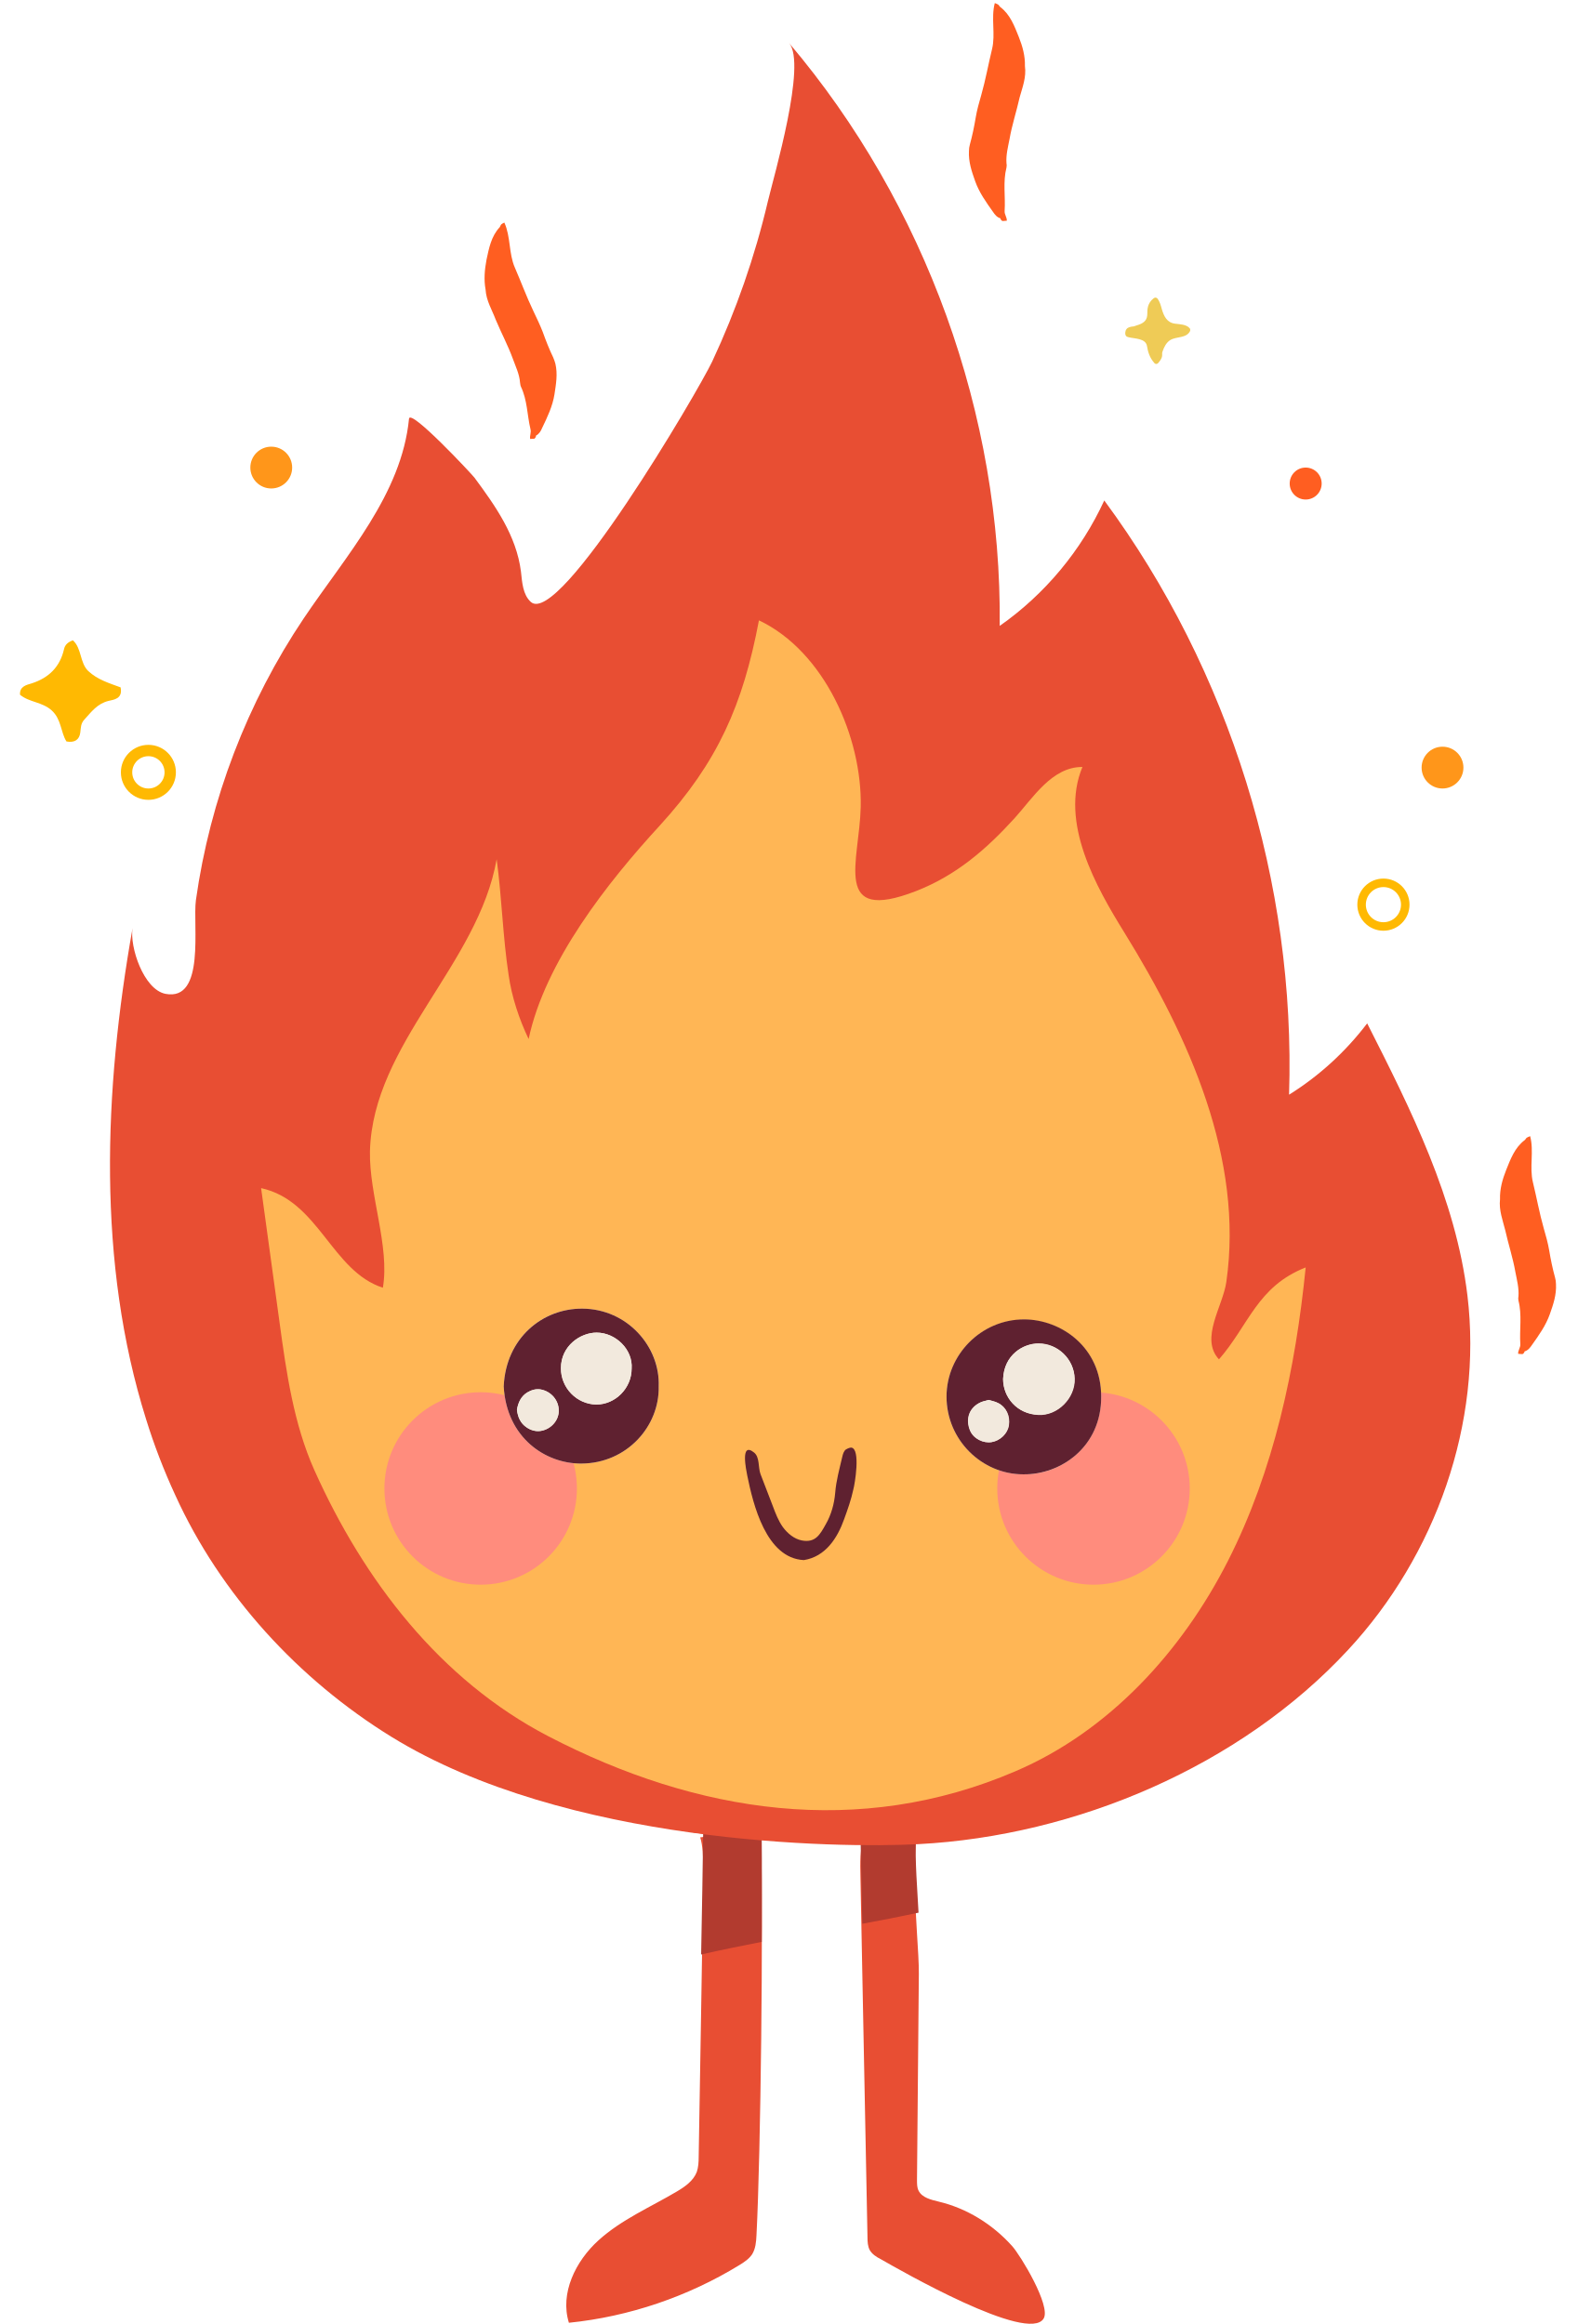
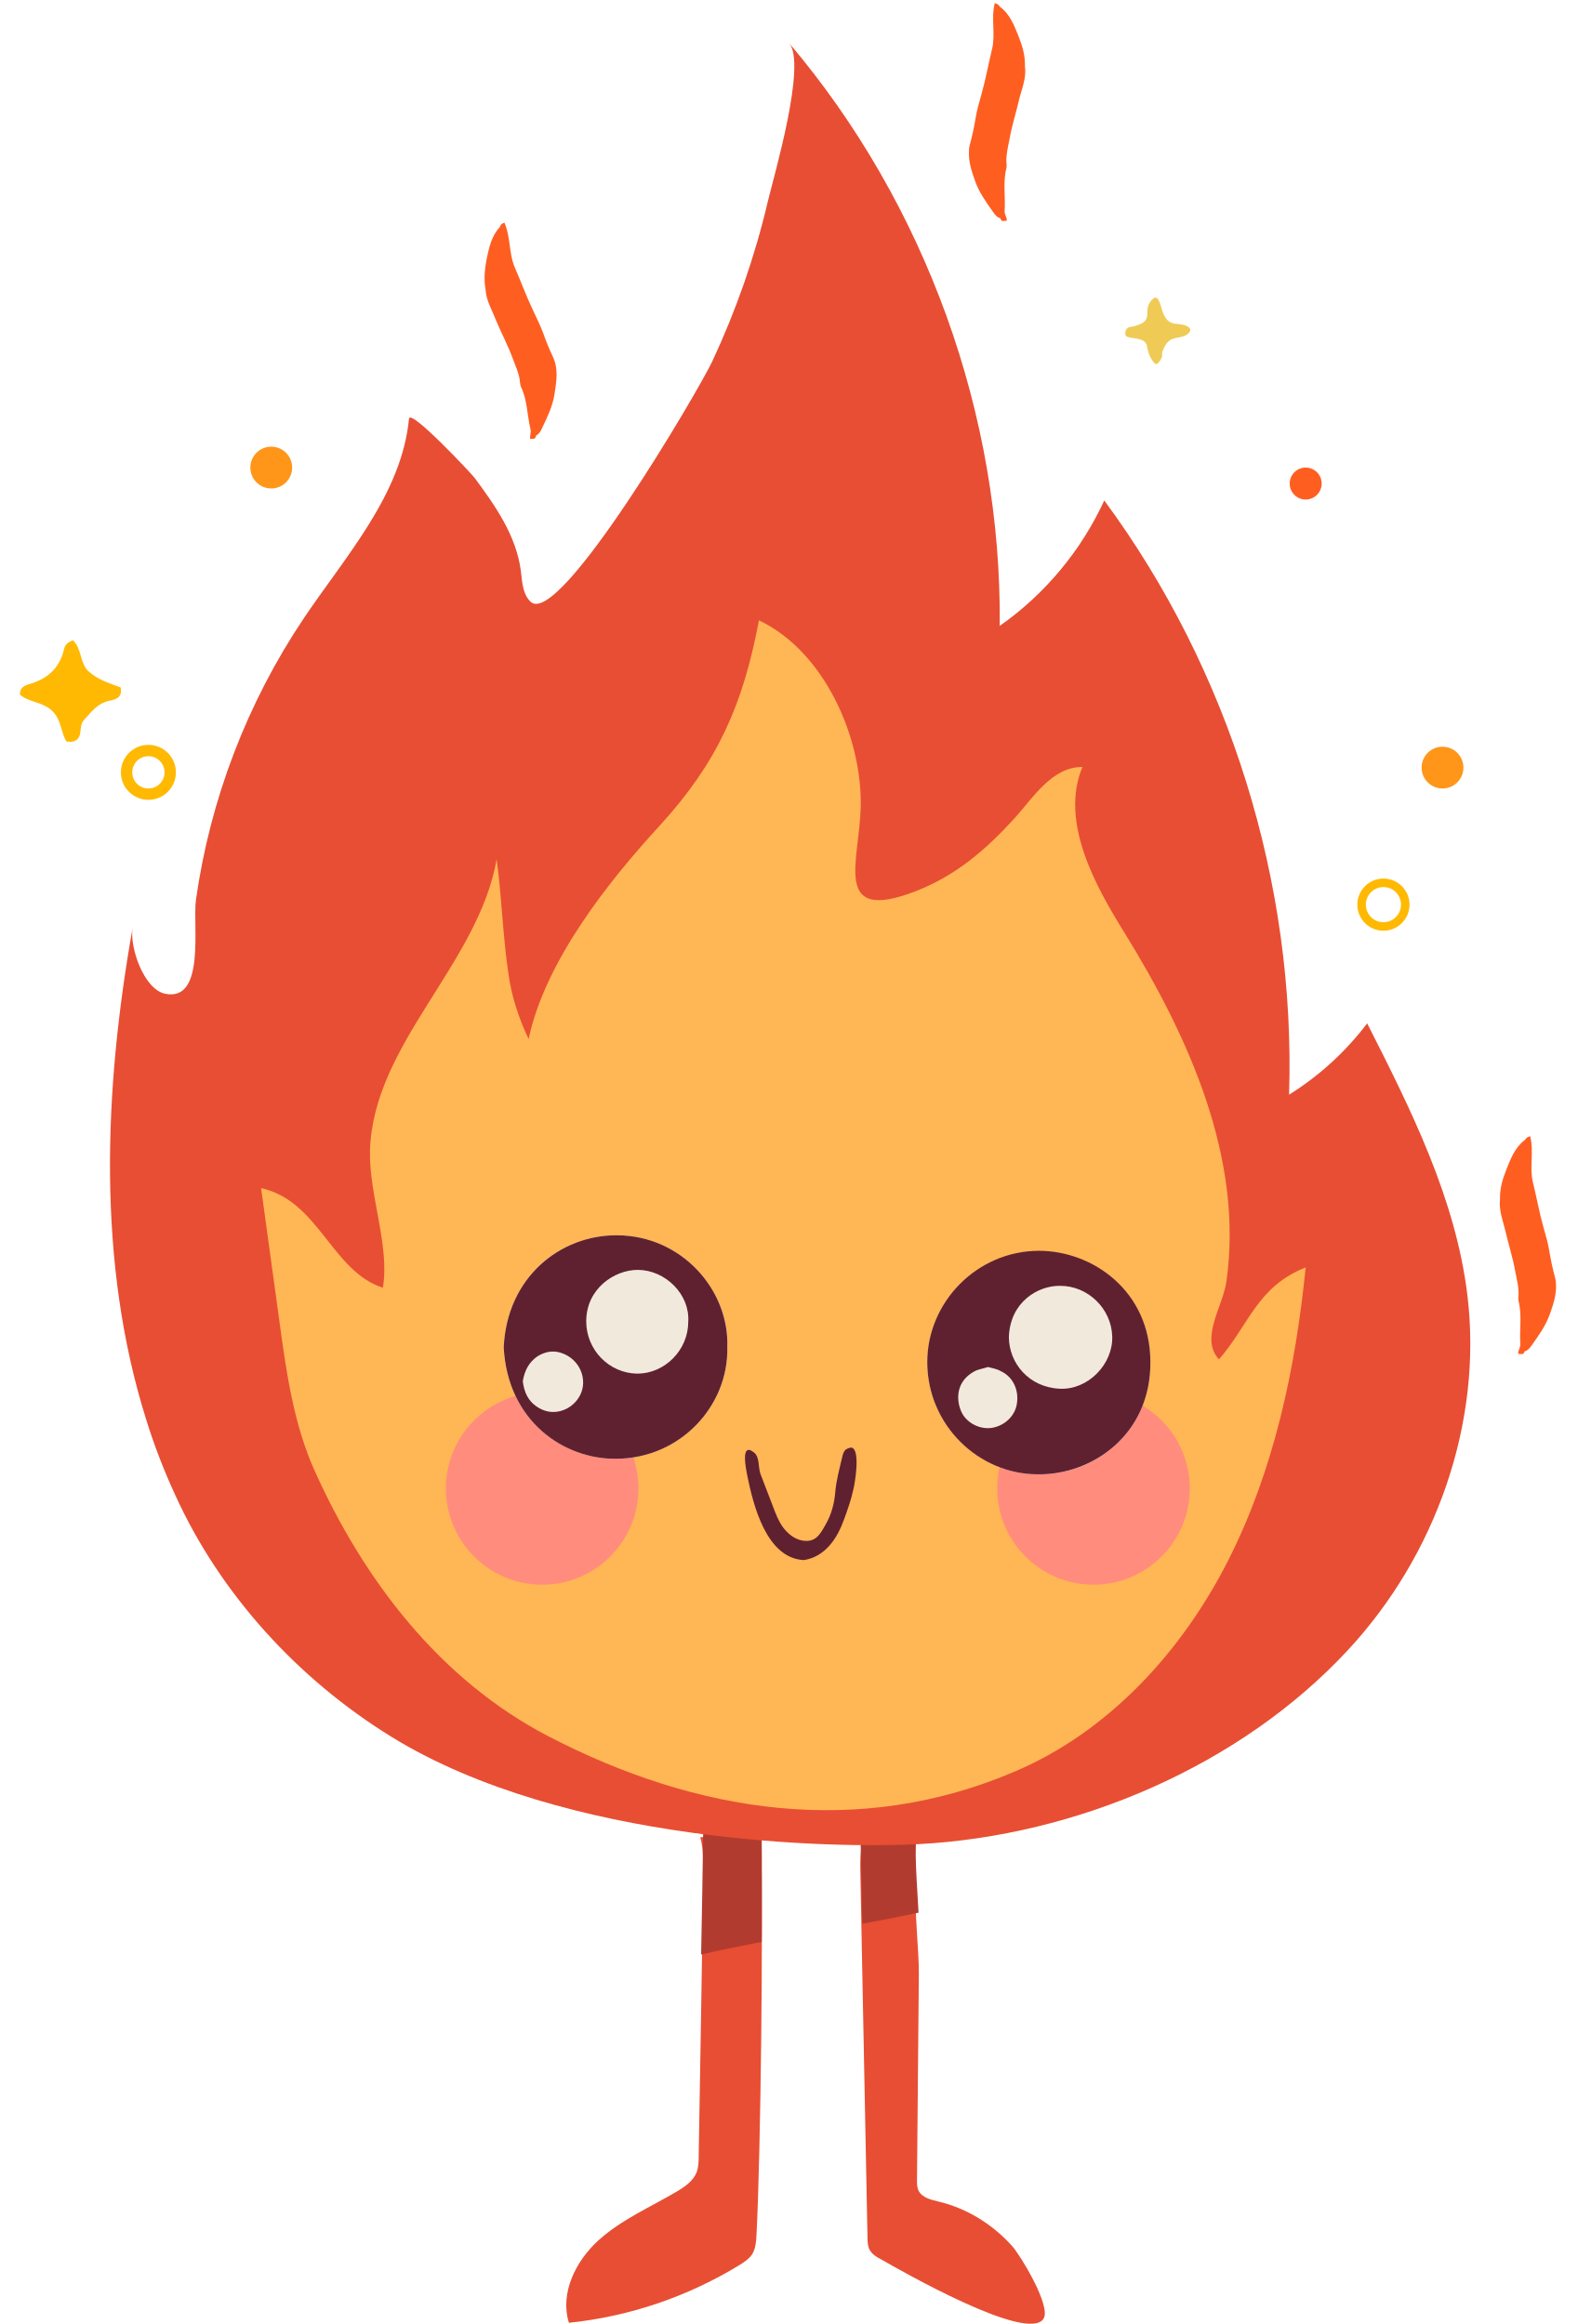
- <svg xmlns="http://www.w3.org/2000/svg" viewBox="283.5 162 513 756" fill="none" overflow="visible" width="513px" height="756px">
-   <g id="Master/Pau Barbaro/Happy Flame">
-     <path id="Vector" d="M617.412 695.099C613.112 690.399 607.612 686.399 602.212 683.099C586.912 673.699 570.312 665.799 552.612 662.699C534.912 659.599 515.912 661.299 500.212 669.999C484.512 678.699 472.512 694.899 471.112 712.899C469.612 733.499 484.312 756.699 506.312 756.899C507.512 756.899 508.412 757.399 509.012 758.099C509.712 758.199 510.412 758.299 511.112 758.399C512.612 758.699 514.212 758.799 515.712 758.999C514.212 759.299 512.712 759.499 511.212 759.699C512.012 762.299 512.212 765.699 512.212 770.299C511.812 801.399 511.212 832.599 510.712 863.699C510.712 865.299 510.612 866.999 510.112 868.499C509.012 871.399 506.312 873.3 503.612 874.9C495.012 880 485.612 883.999 478.112 890.799C470.712 897.499 465.512 907.999 468.512 917.599C488.112 915.599 507.212 909.099 524.012 898.799C525.512 897.899 527.112 896.799 528.112 895.299C529.212 893.499 529.412 891.299 529.512 889.099C530.912 862.099 531.712 788.899 531.012 760.399C539.212 760.899 547.512 760.899 555.812 760.399C558.712 760.199 561.612 759.999 564.512 759.699C563.112 763.699 563.212 767.999 563.312 772.299C564.112 811.499 564.812 850.7 565.612 889.9C565.612 891.3 565.712 892.7 566.312 893.9C567.112 895.3 568.512 896.2 569.912 896.9C576.012 900.4 618.012 924.499 622.912 916.199C625.312 912.099 615.412 895.699 612.612 892.599C606.312 885.599 598.012 880.399 588.812 878.199C586.312 877.599 583.312 876.899 582.212 874.599C581.712 873.599 581.712 872.399 581.712 871.199C581.912 848.799 582.112 826.499 582.312 804.099C582.412 790.499 577.012 754.899 587.012 743.699C591.012 739.299 597.112 744.999 602.312 742.099C614.012 735.599 625.512 724.899 624.812 711.599C624.612 705.299 621.612 699.799 617.412 695.099Z" fill="#E84E33" />
-     <path id="Vector_2" d="M589.212 735.8C587.412 731 585.212 726.4 581.812 722.6C574.312 714.2 560.812 713 550.312 712.9C538.812 712.8 526.312 714.5 516.412 720.6C511.012 724 507.712 728.5 507.412 735.1C507.312 737.5 507.512 739.9 507.712 742.4C508.212 742.6 508.712 742.9 509.012 743.3C509.712 743.4 510.412 743.5 511.112 743.6C512.612 743.9 514.212 743.999 515.712 744.199C514.212 744.499 512.712 744.7 511.212 744.9C512.012 747.5 512.212 750.899 512.212 755.499C512.012 769.599 511.812 783.7 511.512 797.8C518.012 796.3 524.612 794.999 531.212 793.699C531.312 774.499 531.312 756.699 531.012 745.699C539.212 746.199 547.512 746.199 555.812 745.699C558.712 745.499 561.612 745.299 564.512 744.999C563.112 748.999 563.212 753.3 563.312 757.6C563.512 767.7 563.712 777.7 563.912 787.8C570.012 786.7 576.112 785.499 582.212 784.199C581.512 769.699 578.812 747.2 587.712 737.3C588.212 736.7 588.712 736.3 589.212 735.8Z" fill="#B23B2F" />
-     <path id="Vector_3" d="M760.713 583.4C756.913 552 742.413 523.1 728.113 494.9C721.113 504.1 712.513 512 702.713 518.1C704.913 449.4 683.413 380.1 642.613 324.8C635.113 341.1 623.313 355.3 608.613 365.6C609.313 297 584.513 228.4 540.113 176C545.913 182.8 535.213 219.1 533.213 227.5C529.013 245.4 522.913 262.9 515.113 279.6C510.513 289.3 465.413 366.2 456.113 357.8C453.513 355.4 453.312 351.5 452.912 347.9C451.412 336.2 444.613 326.6 437.813 317.4C436.813 316.1 416.913 294.8 416.513 298.2C414.113 322.8 396.113 342.6 382.313 363.1C363.913 390.5 351.813 422.1 347.213 454.8C346.113 462.9 350.413 487.8 337.313 485.3C330.213 483.9 325.612 470 326.612 463.9C317.212 516.8 315.013 572.8 331.013 623.7C333.613 632.1 336.813 640.4 340.513 648.4C355.213 680.7 380.513 708.3 410.813 727C467.613 762 555.813 763.3 582.213 761.9C633.413 759.2 686.812 736.6 721.912 698.7C750.412 668 765.713 624.9 760.713 583.4Z" fill="#E84E33" />
-     <path id="Vector_4" d="M708.112 574.3C692.312 580.5 689.612 593.1 679.912 604.2C673.612 597.4 681.212 586.9 682.312 579C688.012 539.1 670.312 499.6 649.112 465.3C640.012 450.6 628.012 429.5 635.512 411.5C625.612 411.4 619.312 421.7 613.412 428.2C604.112 438.4 594.412 446.8 581.312 451.9C553.912 462.5 563.012 442.2 563.412 424.5C563.912 401.9 551.612 373.9 530.312 363.8C525.112 391.3 516.912 409.9 498.112 430.5C481.012 449.1 460.712 474.9 455.412 500C452.312 493.5 449.912 486.3 448.912 479.2C447.012 466.8 446.712 454 445.012 441.5C439.012 475.8 404.712 501.6 403.812 536.5C403.512 550.7 410.312 567.5 408.012 580.9C391.312 575.5 387.212 552.6 368.412 548.5C370.412 563.1 372.412 577.6 374.412 592.2C376.612 608.4 379.012 625.2 385.712 640.2C401.812 676.1 426.612 708.5 461.812 726.8C510.312 752 562.912 760 613.712 738.2C644.112 725.2 667.812 699.3 682.812 669.8C697.812 640.3 704.812 607.2 708.112 574.3ZM371.612 548.8C371.712 549 371.812 549.2 371.612 548.8V548.8Z" fill="#FFB655" />
+ <svg xmlns="http://www.w3.org/2000/svg" width="100%" height="100%" viewBox="0 0 513 756" version="1.1" xml:space="preserve" style="fill-rule:evenodd;clip-rule:evenodd;stroke-linejoin:round;stroke-miterlimit:2;">
+   <g id="Master-Pau-Barbaro-Happy-Flame" transform="matrix(1,0,0,1,-283.5,-162)">
+     <path id="Vector" d="M617.412,695.099C613.112,690.399 607.612,686.399 602.212,683.099C586.912,673.699 570.312,665.799 552.612,662.699C534.912,659.599 515.912,661.299 500.212,669.999C484.512,678.699 472.512,694.899 471.112,712.899C469.612,733.499 484.312,756.699 506.312,756.899C507.512,756.899 508.412,757.399 509.012,758.099C509.712,758.199 510.412,758.299 511.112,758.399C512.612,758.699 514.212,758.799 515.712,758.999C514.212,759.299 512.712,759.499 511.212,759.699C512.012,762.299 512.212,765.699 512.212,770.299C511.812,801.399 511.212,832.599 510.712,863.699C510.712,865.299 510.612,866.999 510.112,868.499C509.012,871.399 506.312,873.3 503.612,874.9C495.012,880 485.612,883.999 478.112,890.799C470.712,897.499 465.512,907.999 468.512,917.599C488.112,915.599 507.212,909.099 524.012,898.799C525.512,897.899 527.112,896.799 528.112,895.299C529.212,893.499 529.412,891.299 529.512,889.099C530.912,862.099 531.712,788.899 531.012,760.399C539.212,760.899 547.512,760.899 555.812,760.399C558.712,760.199 561.612,759.999 564.512,759.699C563.112,763.699 563.212,767.999 563.312,772.299C564.112,811.499 564.812,850.7 565.612,889.9C565.612,891.3 565.712,892.7 566.312,893.9C567.112,895.3 568.512,896.2 569.912,896.9C576.012,900.4 618.012,924.499 622.912,916.199C625.312,912.099 615.412,895.699 612.612,892.599C606.312,885.599 598.012,880.399 588.812,878.199C586.312,877.599 583.312,876.899 582.212,874.599C581.712,873.599 581.712,872.399 581.712,871.199C581.912,848.799 582.112,826.499 582.312,804.099C582.412,790.499 577.012,754.899 587.012,743.699C591.012,739.299 597.112,744.999 602.312,742.099C614.012,735.599 625.512,724.899 624.812,711.599C624.612,705.299 621.612,699.799 617.412,695.099Z" style="fill:rgb(232,78,51);fill-rule:nonzero;" />
+     <path id="Vector_2" d="M589.212,735.8C587.412,731 585.212,726.4 581.812,722.6C574.312,714.2 560.812,713 550.312,712.9C538.812,712.8 526.312,714.5 516.412,720.6C511.012,724 507.712,728.5 507.412,735.1C507.312,737.5 507.512,739.9 507.712,742.4C508.212,742.6 508.712,742.9 509.012,743.3C509.712,743.4 510.412,743.5 511.112,743.6C512.612,743.9 514.212,743.999 515.712,744.199C514.212,744.499 512.712,744.7 511.212,744.9C512.012,747.5 512.212,750.899 512.212,755.499C512.012,769.599 511.812,783.7 511.512,797.8C518.012,796.3 524.612,794.999 531.212,793.699C531.312,774.499 531.312,756.699 531.012,745.699C539.212,746.199 547.512,746.199 555.812,745.699C558.712,745.499 561.612,745.299 564.512,744.999C563.112,748.999 563.212,753.3 563.312,757.6C563.512,767.7 563.712,777.7 563.912,787.8C570.012,786.7 576.112,785.499 582.212,784.199C581.512,769.699 578.812,747.2 587.712,737.3C588.212,736.7 588.712,736.3 589.212,735.8Z" style="fill:rgb(178,59,47);fill-rule:nonzero;" />
+     <path id="Vector_3" d="M760.713,583.4C756.913,552 742.413,523.1 728.113,494.9C721.113,504.1 712.513,512 702.713,518.1C704.913,449.4 683.413,380.1 642.613,324.8C635.113,341.1 623.313,355.3 608.613,365.6C609.313,297 584.513,228.4 540.113,176C545.913,182.8 535.213,219.1 533.213,227.5C529.013,245.4 522.913,262.9 515.113,279.6C510.513,289.3 465.413,366.2 456.113,357.8C453.513,355.4 453.312,351.5 452.912,347.9C451.412,336.2 444.613,326.6 437.813,317.4C436.813,316.1 416.913,294.8 416.513,298.2C414.113,322.8 396.113,342.6 382.313,363.1C363.913,390.5 351.813,422.1 347.213,454.8C346.113,462.9 350.413,487.8 337.313,485.3C330.213,483.9 325.612,470 326.612,463.9C317.212,516.8 315.013,572.8 331.013,623.7C333.613,632.1 336.813,640.4 340.513,648.4C355.213,680.7 380.513,708.3 410.813,727C467.613,762 555.813,763.3 582.213,761.9C633.413,759.2 686.812,736.6 721.912,698.7C750.412,668 765.713,624.9 760.713,583.4Z" style="fill:rgb(232,78,51);fill-rule:nonzero;" />
+     <path id="Vector_4" d="M708.112,574.3C692.312,580.5 689.612,593.1 679.912,604.2C673.612,597.4 681.212,586.9 682.312,579C688.012,539.1 670.312,499.6 649.112,465.3C640.012,450.6 628.012,429.5 635.512,411.5C625.612,411.4 619.312,421.7 613.412,428.2C604.112,438.4 594.412,446.8 581.312,451.9C553.912,462.5 563.012,442.2 563.412,424.5C563.912,401.9 551.612,373.9 530.312,363.8C525.112,391.3 516.912,409.9 498.112,430.5C481.012,449.1 460.712,474.9 455.412,500C452.312,493.5 449.912,486.3 448.912,479.2C447.012,466.8 446.712,454 445.012,441.5C439.012,475.8 404.712,501.6 403.812,536.5C403.512,550.7 410.312,567.5 408.012,580.9C391.312,575.5 387.212,552.6 368.412,548.5C370.412,563.1 372.412,577.6 374.412,592.2C376.612,608.4 379.012,625.2 385.712,640.2C401.812,676.1 426.612,708.5 461.812,726.8C510.312,752 562.912,760 613.712,738.2C644.112,725.2 667.812,699.3 682.812,669.8C697.812,640.3 704.812,607.2 708.112,574.3ZM371.612,548.8C371.712,549 371.812,549.2 371.612,548.8Z" style="fill:rgb(255,182,85);fill-rule:nonzero;" />
    <g id="Group">
-       <path id="Vector_5" d="M639.112 677.5C656.399 677.5 670.412 663.486 670.412 646.2C670.412 628.913 656.399 614.9 639.112 614.9C621.826 614.9 607.812 628.913 607.812 646.2C607.812 663.486 621.826 677.5 639.112 677.5Z" fill="#FF8C7D" />
-       <path id="Vector_6" d="M439.812 677.5C457.099 677.5 471.112 663.486 471.112 646.2C471.112 628.913 457.099 614.9 439.812 614.9C422.526 614.9 408.512 628.913 408.512 646.2C408.512 663.486 422.526 677.5 439.812 677.5Z" fill="#FF8C7D" />
-       <path id="Vector_7" d="M616.812 183.5C616.912 180.2 616.012 177 614.812 174C613.412 170.5 612.012 166.7 608.812 164.3C608.512 164.1 608.412 163.7 608.112 163.5C607.812 163.3 607.512 163.2 607.012 163C605.712 167.9 607.312 173.1 606.112 178C604.912 182.9 604.012 188 602.612 192.9C601.912 195.3 601.212 197.8 600.812 200.2C600.312 203.2 599.712 206.1 598.912 209C598.712 209.7 598.612 210.4 598.612 211.1C598.412 214.6 599.512 217.8 600.612 220.9C601.912 224.6 604.212 227.8 606.412 230.9C607.012 231.8 607.712 232.7 608.812 233C608.912 233.4 609.112 233.7 609.512 233.9C610.012 233.9 610.512 233.8 610.912 233.8C611.012 232.7 610.112 231.8 610.212 230.6C610.512 225.9 609.612 221.2 610.812 216.5C610.912 216 610.912 215.5 610.812 215.1C610.612 212.4 611.312 209.8 611.812 207.2C612.612 202.6 614.112 198.1 615.112 193.6C616.012 190.4 617.312 187.1 616.812 183.5Z" fill="#FF5E21" />
-       <path id="Vector_8" d="M616.212 641.6C628.312 641.9 641.612 632.7 641.612 616.4C641.612 600.4 628.612 591.3 616.512 591.3C602.412 591.3 591.312 602.9 591.312 616.4C591.312 630.4 602.912 641.6 616.212 641.6Z" fill="#F2E9DD" />
-       <path id="Vector_9" d="M497.712 613C498.312 600.2 487.512 587.8 472.912 587.7C460.012 587.6 448.012 597.1 447.312 613C448.212 629.7 460.912 638.2 472.612 638.1C487.412 638 498.012 625.9 497.712 613Z" fill="#F2E9DD" />
-       <path id="Vector_10" d="M616.212 641.6C602.912 641.6 591.312 630.5 591.312 616.3C591.312 602.8 602.512 591.2 616.512 591.2C628.612 591.2 641.612 600.3 641.612 616.3C641.712 632.7 628.412 641.8 616.212 641.6ZM609.712 610.6C609.712 616.5 614.212 622 621.212 622.3C627.512 622.6 633.212 616.8 633.012 610.5C632.812 604.2 627.512 599.1 621.312 599.1C616.312 599 610.012 602.7 609.712 610.6ZM605.012 617.4C603.812 617.8 602.812 617.9 601.912 618.4C598.212 620.4 597.612 624.1 598.912 627.3C600.012 630 603.212 631.6 606.012 631.1C608.812 630.6 611.112 628.4 611.512 625.7C612.012 622.7 610.712 619.7 608.012 618.4C607.212 617.9 606.212 617.7 605.012 617.4Z" fill="#5F2130" />
-       <path id="Vector_11" d="M497.712 613C498.012 625.9 487.412 638 472.612 638.1C460.912 638.2 448.212 629.7 447.312 613C448.012 597.2 460.012 587.6 472.912 587.7C487.512 587.8 498.212 600.1 497.712 613ZM488.912 607.2C489.312 601 483.712 595.5 477.512 595.5C472.312 595.5 465.912 599.7 465.912 607.1C465.912 613.5 471.012 618.8 477.412 618.9C483.612 618.9 488.912 613.6 488.912 607.2ZM451.612 620.6C451.912 623.1 452.812 625 454.712 626.3C456.012 627.2 457.512 627.7 459.212 627.5C462.512 627.1 465.112 624.3 465.212 621.1C465.312 617.7 462.912 614.7 459.412 614C457.712 613.7 456.212 614.2 454.912 615C453.012 616.3 452.012 618.2 451.612 620.6Z" fill="#5F2130" />
-       <path id="Vector_12" d="M609.712 610.6C610.012 602.7 616.312 599 621.212 599C627.512 599 632.812 604.1 632.912 610.4C633.112 616.7 627.412 622.5 621.112 622.2C614.212 622 609.712 616.5 609.712 610.6Z" fill="#F2E9DD" />
-       <path id="Vector_13" d="M605.012 617.4C606.212 617.8 607.212 618 608.112 618.4C610.712 619.7 612.112 622.6 611.612 625.7C611.212 628.3 608.812 630.6 606.112 631.1C603.312 631.6 600.112 630 599.012 627.3C597.712 624.1 598.312 620.4 602.012 618.4C602.812 617.9 603.812 617.7 605.012 617.4Z" fill="#F2E9DD" />
-       <path id="Vector_14" d="M488.912 607.2C488.912 613.6 483.612 618.9 477.412 618.9C471.112 618.8 465.912 613.5 465.912 607.1C465.912 599.8 472.312 595.5 477.512 595.5C483.712 595.5 489.412 601 488.912 607.2Z" fill="#F2E9DD" />
-       <path id="Vector_15" d="M451.612 620.6C452.012 618.2 452.912 616.2 454.912 615C456.312 614.2 457.812 613.7 459.412 614C462.912 614.7 465.312 617.7 465.212 621.1C465.112 624.3 462.412 627 459.212 627.5C457.512 627.7 456.012 627.2 454.712 626.3C452.812 625 451.912 623.1 451.612 620.6Z" fill="#F2E9DD" />
-       <path id="Vector_16" d="M752.612 418.5C756.368 418.5 759.412 415.456 759.412 411.7C759.412 407.945 756.368 404.9 752.612 404.9C748.857 404.9 745.812 407.945 745.812 411.7C745.812 415.456 748.857 418.5 752.612 418.5Z" fill="#FF961A" />
+       <path id="Vector_5" d="M639.112,677.5C656.399,677.5 670.412,663.486 670.412,646.2C670.412,628.913 656.399,614.9 639.112,614.9C621.826,614.9 607.812,628.913 607.812,646.2C607.812,663.486 621.826,677.5 639.112,677.5Z" style="fill:rgb(255,140,125);fill-rule:nonzero;" />
+       <g id="Vector_6" transform="matrix(1,0,0,1,20,0)">
+         <path d="M439.812,677.5C457.099,677.5 471.112,663.486 471.112,646.2C471.112,628.913 457.099,614.9 439.812,614.9C422.526,614.9 408.512,628.913 408.512,646.2C408.512,663.486 422.526,677.5 439.812,677.5Z" style="fill:rgb(255,140,125);fill-rule:nonzero;" />
+       </g>
+       <g id="Vector_8" transform="matrix(1.442613,0,0,1.442613,-267.9862,-283.9838)">
+         <path d="M616.212,641.6C628.312,641.9 641.612,632.7 641.612,616.4C641.612,600.4 628.612,591.3 616.512,591.3C602.412,591.3 591.312,602.9 591.312,616.4C591.312,630.4 602.912,641.6 616.212,641.6Z" style="fill:rgb(242,233,221);fill-rule:nonzero;" />
+       </g>
+       <g id="Vector_10" transform="matrix(1.442613,0,0,1.442613,-267.9862,-283.9838)">
+         <path d="M616.212,641.6C602.912,641.6 591.312,630.5 591.312,616.3C591.312,602.8 602.512,591.2 616.512,591.2C628.612,591.2 641.612,600.3 641.612,616.3C641.712,632.7 628.412,641.8 616.212,641.6ZM609.712,610.6C609.712,616.5 614.212,622 621.212,622.3C627.512,622.6 633.212,616.8 633.012,610.5C632.812,604.2 627.512,599.1 621.312,599.1C616.312,599 610.012,602.7 609.712,610.6ZM605.012,617.4C603.812,617.8 602.812,617.9 601.912,618.4C598.212,620.4 597.612,624.1 598.912,627.3C600.012,630 603.212,631.6 606.012,631.1C608.812,630.6 611.112,628.4 611.512,625.7C612.012,622.7 610.712,619.7 608.012,618.4C607.212,617.9 606.212,617.7 605.012,617.4Z" style="fill:rgb(95,33,48);fill-rule:nonzero;" />
+       </g>
+       <g id="Vector_9" transform="matrix(1.442613,0,0,1.442613,-197.9862,-283.9838)">
+         <path d="M497.712,613C498.312,600.2 487.512,587.8 472.912,587.7C460.012,587.6 448.012,597.1 447.312,613C448.212,629.7 460.912,638.2 472.612,638.1C487.412,638 498.012,625.9 497.712,613Z" style="fill:rgb(242,233,221);fill-rule:nonzero;" />
+       </g>
+       <g id="Vector_11" transform="matrix(1.442613,0,0,1.442613,-197.9862,-283.9838)">
+         <path d="M497.712,613C498.012,625.9 487.412,638 472.612,638.1C460.912,638.2 448.212,629.7 447.312,613C448.012,597.2 460.012,587.6 472.912,587.7C487.512,587.8 498.212,600.1 497.712,613ZM488.912,607.2C489.312,601 483.712,595.5 477.512,595.5C472.312,595.5 465.912,599.7 465.912,607.1C465.912,613.5 471.012,618.8 477.412,618.9C483.612,618.9 488.912,613.6 488.912,607.2ZM451.612,620.6C451.912,623.1 452.812,625 454.712,626.3C456.012,627.2 457.512,627.7 459.212,627.5C462.512,627.1 465.112,624.3 465.212,621.1C465.312,617.7 462.912,614.7 459.412,614C457.712,613.7 456.212,614.2 454.912,615C453.012,616.3 452.012,618.2 451.612,620.6Z" style="fill:rgb(95,33,48);fill-rule:nonzero;" />
+       </g>
    </g>
-     <path id="Vector_17" d="M771.312 552.1C771.212 548.8 772.112 545.6 773.312 542.6C774.712 539.1 776.112 535.3 779.312 532.9C779.612 532.7 779.712 532.3 780.012 532.1C780.312 531.9 780.612 531.8 781.112 531.6C782.412 536.5 780.812 541.7 782.012 546.6C783.212 551.5 784.112 556.6 785.512 561.5C786.212 563.9 786.912 566.4 787.312 568.8C787.812 571.8 788.412 574.7 789.212 577.6C789.412 578.3 789.512 579 789.512 579.7C789.712 583.2 788.612 586.4 787.512 589.5C786.212 593.2 783.912 596.4 781.712 599.5C781.112 600.4 780.412 601.3 779.312 601.6C779.212 602 779.012 602.3 778.612 602.5C778.112 602.5 777.612 602.4 777.212 602.4C777.112 601.3 778.012 600.4 777.912 599.2C777.612 594.5 778.512 589.8 777.312 585.1C777.212 584.6 777.212 584.1 777.312 583.7C777.512 581 776.812 578.4 776.312 575.8C775.512 571.2 774.012 566.7 773.012 562.2C772.212 559 770.912 555.7 771.312 552.1Z" fill="#FF5E21" />
-     <path id="Vector_18" d="M371.712 320.9C375.468 320.9 378.512 317.855 378.512 314.1C378.512 310.344 375.468 307.3 371.712 307.3C367.957 307.3 364.912 310.344 364.912 314.1C364.912 317.855 367.957 320.9 371.712 320.9Z" fill="#FF961A" />
-     <path id="Vector_19" d="M441.412 256.199C440.812 252.999 441.112 249.699 441.712 246.499C442.512 242.799 443.212 238.899 446.012 235.899C446.212 235.599 446.312 235.199 446.512 234.999C446.712 234.799 447.112 234.599 447.512 234.399C449.612 238.999 448.912 244.399 450.912 248.999C452.912 253.599 454.712 258.499 456.912 263.099C458.012 265.399 459.112 267.699 460.012 269.999C461.012 272.799 462.112 275.599 463.412 278.299C463.712 278.999 463.912 279.599 464.112 280.299C464.912 283.699 464.312 286.999 463.812 290.299C463.212 294.099 461.512 297.699 459.812 301.199C459.412 302.199 458.812 303.199 457.812 303.699C457.812 304.099 457.612 304.399 457.312 304.699C456.812 304.699 456.312 304.799 455.912 304.799C455.712 303.699 456.312 302.699 456.012 301.599C454.912 296.999 455.012 292.199 452.912 287.799C452.712 287.399 452.712 286.899 452.612 286.399C452.412 283.699 451.212 281.299 450.312 278.799C448.712 274.399 446.512 270.299 444.712 265.999C443.512 262.799 441.612 259.799 441.412 256.199Z" fill="#FF5E21" />
+     <path id="Vector_7" d="M616.812,183.5C616.912,180.2 616.012,177 614.812,174C613.412,170.5 612.012,166.7 608.812,164.3C608.512,164.1 608.412,163.7 608.112,163.5C607.812,163.3 607.512,163.2 607.012,163C605.712,167.9 607.312,173.1 606.112,178C604.912,182.9 604.012,188 602.612,192.9C601.912,195.3 601.212,197.8 600.812,200.2C600.312,203.2 599.712,206.1 598.912,209C598.712,209.7 598.612,210.4 598.612,211.1C598.412,214.6 599.512,217.8 600.612,220.9C601.912,224.6 604.212,227.8 606.412,230.9C607.012,231.8 607.712,232.7 608.812,233C608.912,233.4 609.112,233.7 609.512,233.9C610.012,233.9 610.512,233.8 610.912,233.8C611.012,232.7 610.112,231.8 610.212,230.6C610.512,225.9 609.612,221.2 610.812,216.5C610.912,216 610.912,215.5 610.812,215.1C610.612,212.4 611.312,209.8 611.812,207.2C612.612,202.6 614.112,198.1 615.112,193.6C616.012,190.4 617.312,187.1 616.812,183.5Z" style="fill:rgb(255,94,33);fill-rule:nonzero;" />
+     <path id="Vector_16" d="M752.612,418.5C756.368,418.5 759.412,415.456 759.412,411.7C759.412,407.945 756.368,404.9 752.612,404.9C748.857,404.9 745.812,407.945 745.812,411.7C745.812,415.456 748.857,418.5 752.612,418.5Z" style="fill:rgb(255,150,26);fill-rule:nonzero;" />
+     <path id="Vector_17" d="M771.312,552.1C771.212,548.8 772.112,545.6 773.312,542.6C774.712,539.1 776.112,535.3 779.312,532.9C779.612,532.7 779.712,532.3 780.012,532.1C780.312,531.9 780.612,531.8 781.112,531.6C782.412,536.5 780.812,541.7 782.012,546.6C783.212,551.5 784.112,556.6 785.512,561.5C786.212,563.9 786.912,566.4 787.312,568.8C787.812,571.8 788.412,574.7 789.212,577.6C789.412,578.3 789.512,579 789.512,579.7C789.712,583.2 788.612,586.4 787.512,589.5C786.212,593.2 783.912,596.4 781.712,599.5C781.112,600.4 780.412,601.3 779.312,601.6C779.212,602 779.012,602.3 778.612,602.5C778.112,602.5 777.612,602.4 777.212,602.4C777.112,601.3 778.012,600.4 777.912,599.2C777.612,594.5 778.512,589.8 777.312,585.1C777.212,584.6 777.212,584.1 777.312,583.7C777.512,581 776.812,578.4 776.312,575.8C775.512,571.2 774.012,566.7 773.012,562.2C772.212,559 770.912,555.7 771.312,552.1Z" style="fill:rgb(255,94,33);fill-rule:nonzero;" />
+     <path id="Vector_18" d="M371.712,320.9C375.468,320.9 378.512,317.855 378.512,314.1C378.512,310.344 375.468,307.3 371.712,307.3C367.957,307.3 364.912,310.344 364.912,314.1C364.912,317.855 367.957,320.9 371.712,320.9Z" style="fill:rgb(255,150,26);fill-rule:nonzero;" />
+     <path id="Vector_19" d="M441.412,256.199C440.812,252.999 441.112,249.699 441.712,246.499C442.512,242.799 443.212,238.899 446.012,235.899C446.212,235.599 446.312,235.199 446.512,234.999C446.712,234.799 447.112,234.599 447.512,234.399C449.612,238.999 448.912,244.399 450.912,248.999C452.912,253.599 454.712,258.499 456.912,263.099C458.012,265.399 459.112,267.699 460.012,269.999C461.012,272.799 462.112,275.599 463.412,278.299C463.712,278.999 463.912,279.599 464.112,280.299C464.912,283.699 464.312,286.999 463.812,290.299C463.212,294.099 461.512,297.699 459.812,301.199C459.412,302.199 458.812,303.199 457.812,303.699C457.812,304.099 457.612,304.399 457.312,304.699C456.812,304.699 456.312,304.799 455.912,304.799C455.712,303.699 456.312,302.699 456.012,301.599C454.912,296.999 455.012,292.199 452.912,287.799C452.712,287.399 452.712,286.899 452.612,286.399C452.412,283.699 451.212,281.299 450.312,278.799C448.712,274.399 446.512,270.299 444.712,265.999C443.512,262.799 441.612,259.799 441.412,256.199Z" style="fill:rgb(255,94,33);fill-rule:nonzero;" />
    <g id="Group_2">
-       <path id="Vector_20" d="M667.512 268.7C665.912 267.7 663.912 268.1 663.012 267.5C660.112 265.2 660.812 262 659.012 259.7C657.412 260.9 657.312 262.5 657.312 264C657.312 266.3 656.112 267.7 654.012 268.4C653.512 268.6 653.012 268.8 652.512 269C651.412 269.2 649.712 268.9 650.412 271C650.812 271.1 651.212 271.2 651.512 271.3C651.712 271.3 652.012 271.2 652.212 271.1C652.712 271.1 653.112 271.2 653.512 271.4C653.812 271.5 654.212 271.6 654.612 271.7C656.112 272 657.112 272.8 657.412 274.4C657.712 276.2 658.212 277.9 659.612 279.5C660.712 278.3 660.712 277.1 660.712 275.9C661.412 274.8 661.412 273.4 662.512 272.3C663.512 272 664.712 271.6 665.912 271.3C667.212 270.8 668.812 271 669.612 269.5C668.912 268.6 668.212 268.6 667.512 268.7Z" fill="#EFCB56" />
-       <path id="Vector_21" d="M659.512 280.4C659.312 280.4 659.012 280.3 658.912 280.1C657.312 278.3 656.812 276.4 656.512 274.6C656.112 272 652.412 272.2 650.512 271.7C650.312 271.6 650.012 271.6 649.812 271.4C649.212 270.9 649.412 269.6 649.812 269.1C650.312 268.4 651.212 268.3 651.912 268.2C652.112 268.2 652.312 268.2 652.412 268.1L653.912 267.6C655.812 266.9 656.612 265.9 656.612 264C656.612 262.7 656.612 260.6 658.712 259C658.912 258.9 659.112 258.8 659.312 258.8C659.512 258.8 659.712 259 659.912 259.1C660.712 260.2 661.012 261.4 661.312 262.5C662.012 264.9 663.012 267 665.712 267.3C667.212 267.5 669.312 267.5 670.412 268.8C670.612 269.1 670.612 269.4 670.512 269.7C669.312 272.1 666.112 271.4 664.112 272.6C662.812 273.4 662.112 274.8 661.612 276.2C661.312 276.9 661.512 277.2 661.412 277.9C661.312 278.6 660.712 279.4 660.312 279.9C660.012 280.3 659.712 280.4 659.512 280.4ZM653.912 270.6C654.212 270.7 654.512 270.8 654.812 270.9C656.712 271.2 657.912 272.4 658.212 274.3C658.412 275.7 658.812 277 659.512 278.1C659.812 277.5 659.812 276.8 659.712 276C659.712 275.8 659.712 275.6 659.812 275.5C660.012 275.2 660.212 274.7 660.312 274.3C660.612 273.5 660.912 272.5 661.812 271.7C661.912 271.6 662.012 271.5 662.212 271.5L665.612 270.5C666.012 270.3 666.512 270.2 666.912 270.1C667.512 270 668.012 269.8 668.312 269.6C668.112 269.5 667.912 269.6 667.612 269.6C667.412 269.6 667.212 269.6 667.012 269.5C666.312 269 665.412 269 664.612 268.9C663.812 268.8 663.012 268.7 662.512 268.3C660.512 266.7 660.012 264.8 659.512 263.2C659.312 262.5 659.112 261.8 658.812 261.2C658.212 262 658.112 263 658.112 264.1C658.112 266.7 656.812 268.4 654.312 269.3L652.812 269.9H652.712C652.512 270 652.212 270 651.912 270C651.612 270 651.212 270.1 651.112 270.2C651.112 270.2 651.112 270.3 651.112 270.4C651.312 270.5 651.412 270.5 651.612 270.6C651.712 270.6 651.712 270.6 651.812 270.5C651.912 270.4 652.012 270.4 652.112 270.4C652.712 270.2 653.312 270.3 653.912 270.6Z" fill="#EFCB56" />
+       <path id="Vector_20" d="M667.512,268.7C665.912,267.7 663.912,268.1 663.012,267.5C660.112,265.2 660.812,262 659.012,259.7C657.412,260.9 657.312,262.5 657.312,264C657.312,266.3 656.112,267.7 654.012,268.4C653.512,268.6 653.012,268.8 652.512,269C651.412,269.2 649.712,268.9 650.412,271C650.812,271.1 651.212,271.2 651.512,271.3C651.712,271.3 652.012,271.2 652.212,271.1C652.712,271.1 653.112,271.2 653.512,271.4C653.812,271.5 654.212,271.6 654.612,271.7C656.112,272 657.112,272.8 657.412,274.4C657.712,276.2 658.212,277.9 659.612,279.5C660.712,278.3 660.712,277.1 660.712,275.9C661.412,274.8 661.412,273.4 662.512,272.3C663.512,272 664.712,271.6 665.912,271.3C667.212,270.8 668.812,271 669.612,269.5C668.912,268.6 668.212,268.6 667.512,268.7Z" style="fill:rgb(239,203,86);fill-rule:nonzero;" />
+       <path id="Vector_21" d="M659.512,280.4C659.312,280.4 659.012,280.3 658.912,280.1C657.312,278.3 656.812,276.4 656.512,274.6C656.112,272 652.412,272.2 650.512,271.7C650.312,271.6 650.012,271.6 649.812,271.4C649.212,270.9 649.412,269.6 649.812,269.1C650.312,268.4 651.212,268.3 651.912,268.2C652.112,268.2 652.312,268.2 652.412,268.1L653.912,267.6C655.812,266.9 656.612,265.9 656.612,264C656.612,262.7 656.612,260.6 658.712,259C658.912,258.9 659.112,258.8 659.312,258.8C659.512,258.8 659.712,259 659.912,259.1C660.712,260.2 661.012,261.4 661.312,262.5C662.012,264.9 663.012,267 665.712,267.3C667.212,267.5 669.312,267.5 670.412,268.8C670.612,269.1 670.612,269.4 670.512,269.7C669.312,272.1 666.112,271.4 664.112,272.6C662.812,273.4 662.112,274.8 661.612,276.2C661.312,276.9 661.512,277.2 661.412,277.9C661.312,278.6 660.712,279.4 660.312,279.9C660.012,280.3 659.712,280.4 659.512,280.4ZM653.912,270.6C654.212,270.7 654.512,270.8 654.812,270.9C656.712,271.2 657.912,272.4 658.212,274.3C658.412,275.7 658.812,277 659.512,278.1C659.812,277.5 659.812,276.8 659.712,276C659.712,275.8 659.712,275.6 659.812,275.5C660.012,275.2 660.212,274.7 660.312,274.3C660.612,273.5 660.912,272.5 661.812,271.7C661.912,271.6 662.012,271.5 662.212,271.5L665.612,270.5C666.012,270.3 666.512,270.2 666.912,270.1C667.512,270 668.012,269.8 668.312,269.6C668.112,269.5 667.912,269.6 667.612,269.6C667.412,269.6 667.212,269.6 667.012,269.5C666.312,269 665.412,269 664.612,268.9C663.812,268.8 663.012,268.7 662.512,268.3C660.512,266.7 660.012,264.8 659.512,263.2C659.312,262.5 659.112,261.8 658.812,261.2C658.212,262 658.112,263 658.112,264.1C658.112,266.7 656.812,268.4 654.312,269.3L652.812,269.9L652.712,269.9C652.512,270 652.212,270 651.912,270C651.612,270 651.212,270.1 651.112,270.2L651.112,270.4C651.312,270.5 651.412,270.5 651.612,270.6C651.712,270.6 651.712,270.6 651.812,270.5C651.912,270.4 652.012,270.4 652.112,270.4C652.712,270.2 653.312,270.3 653.912,270.6Z" style="fill:rgb(239,203,86);fill-rule:nonzero;" />
    </g>
-     <path id="Vector_22" d="M708.112 324.5C710.984 324.5 713.312 322.171 713.312 319.3C713.312 316.428 710.984 314.1 708.112 314.1C705.24 314.1 702.912 316.428 702.912 319.3C702.912 322.171 705.24 324.5 708.112 324.5Z" fill="#FF5E21" />
-     <path id="Vector_23" d="M560.312 632.899C559.912 632.899 559.312 633.099 558.612 633.499C557.912 633.999 557.612 634.999 557.412 635.899C556.512 639.799 555.412 643.699 555.112 647.599C554.812 651.199 553.812 654.799 552.012 657.899C550.212 661.099 548.712 663.999 544.212 663.099C541.712 662.599 539.612 660.799 538.112 658.799C536.612 656.699 535.712 654.299 534.812 651.899C533.512 648.399 532.112 644.999 530.812 641.499C530.012 639.299 530.612 635.999 528.712 634.499C524.112 630.799 526.212 640.399 526.512 641.999C528.412 651.299 532.612 668.899 544.912 669.499C551.912 668.399 555.812 662.399 558.012 656.199C559.212 652.899 560.312 649.799 561.012 646.499C561.412 645.199 563.512 633.199 560.312 632.899Z" fill="#5F2130" />
-     <path id="Vector_24" d="M322.712 385.6C323.512 389.4 320.412 389.6 318.812 390C315.112 390.9 313.212 393.6 310.912 396.1C309.712 397.4 309.812 398.8 309.612 400.3C309.312 402.6 307.812 403.7 305.112 403.2C303.212 400.2 303.512 396 300.312 393.1C297.212 390.3 293.012 390.5 290.012 388C289.812 385.3 292.112 384.8 293.812 384.3C299.412 382.5 303.012 378.9 304.312 373.2C304.612 371.8 305.512 370.9 307.212 370.3C310.112 372.9 309.412 377.6 312.212 380.3C315.212 383.1 318.912 384.2 322.712 385.6Z" fill="#FFB902" />
-     <path id="Vector (Stroke)" fill-rule="evenodd" clip-rule="evenodd" d="M331.758 407.991C328.856 407.991 326.503 410.343 326.503 413.245C326.503 416.147 328.856 418.5 331.758 418.5C334.66 418.5 337.013 416.147 337.013 413.245C337.013 410.343 334.66 407.991 331.758 407.991ZM322.812 413.245C322.812 408.305 326.817 404.3 331.758 404.3C336.698 404.3 340.703 408.305 340.703 413.245C340.703 418.186 336.698 422.191 331.758 422.191C326.817 422.191 322.812 418.186 322.812 413.245Z" fill="#FFB902" />
-     <path id="Vector (Stroke)_2" fill-rule="evenodd" clip-rule="evenodd" d="M733.396 450.568C730.239 450.568 727.68 453.127 727.68 456.284C727.68 459.441 730.239 462 733.396 462C736.553 462 739.112 459.441 739.112 456.284C739.112 453.127 736.553 450.568 733.396 450.568ZM724.912 456.284C724.912 451.598 728.711 447.8 733.396 447.8C738.082 447.8 741.88 451.598 741.88 456.284C741.88 460.969 738.082 464.768 733.396 464.768C728.711 464.768 724.912 460.969 724.912 456.284Z" fill="#FFB902" />
+     <path id="Vector_22" d="M708.112,324.5C710.984,324.5 713.312,322.171 713.312,319.3C713.312,316.428 710.984,314.1 708.112,314.1C705.24,314.1 702.912,316.428 702.912,319.3C702.912,322.171 705.24,324.5 708.112,324.5Z" style="fill:rgb(255,94,33);fill-rule:nonzero;" />
+     <path id="Vector_23" d="M560.312,632.899C559.912,632.899 559.312,633.099 558.612,633.499C557.912,633.999 557.612,634.999 557.412,635.899C556.512,639.799 555.412,643.699 555.112,647.599C554.812,651.199 553.812,654.799 552.012,657.899C550.212,661.099 548.712,663.999 544.212,663.099C541.712,662.599 539.612,660.799 538.112,658.799C536.612,656.699 535.712,654.299 534.812,651.899C533.512,648.399 532.112,644.999 530.812,641.499C530.012,639.299 530.612,635.999 528.712,634.499C524.112,630.799 526.212,640.399 526.512,641.999C528.412,651.299 532.612,668.899 544.912,669.499C551.912,668.399 555.812,662.399 558.012,656.199C559.212,652.899 560.312,649.799 561.012,646.499C561.412,645.199 563.512,633.199 560.312,632.899Z" style="fill:rgb(95,33,48);fill-rule:nonzero;" />
+     <path id="Vector_24" d="M322.712,385.6C323.512,389.4 320.412,389.6 318.812,390C315.112,390.9 313.212,393.6 310.912,396.1C309.712,397.4 309.812,398.8 309.612,400.3C309.312,402.6 307.812,403.7 305.112,403.2C303.212,400.2 303.512,396 300.312,393.1C297.212,390.3 293.012,390.5 290.012,388C289.812,385.3 292.112,384.8 293.812,384.3C299.412,382.5 303.012,378.9 304.312,373.2C304.612,371.8 305.512,370.9 307.212,370.3C310.112,372.9 309.412,377.6 312.212,380.3C315.212,383.1 318.912,384.2 322.712,385.6Z" style="fill:rgb(255,185,2);fill-rule:nonzero;" />
+     <path id="Vector--Stroke-" d="M331.758,407.991C328.856,407.991 326.503,410.343 326.503,413.245C326.503,416.147 328.856,418.5 331.758,418.5C334.66,418.5 337.013,416.147 337.013,413.245C337.013,410.343 334.66,407.991 331.758,407.991ZM322.812,413.245C322.812,408.305 326.817,404.3 331.758,404.3C336.698,404.3 340.703,408.305 340.703,413.245C340.703,418.186 336.698,422.191 331.758,422.191C326.817,422.191 322.812,418.186 322.812,413.245Z" style="fill:rgb(255,185,2);" />
+     <path id="Vector--Stroke-_2" d="M733.396,450.568C730.239,450.568 727.68,453.127 727.68,456.284C727.68,459.441 730.239,462 733.396,462C736.553,462 739.112,459.441 739.112,456.284C739.112,453.127 736.553,450.568 733.396,450.568ZM724.912,456.284C724.912,451.598 728.711,447.8 733.396,447.8C738.082,447.8 741.88,451.598 741.88,456.284C741.88,460.969 738.082,464.768 733.396,464.768C728.711,464.768 724.912,460.969 724.912,456.284Z" style="fill:rgb(255,185,2);" />
  </g>
</svg>
